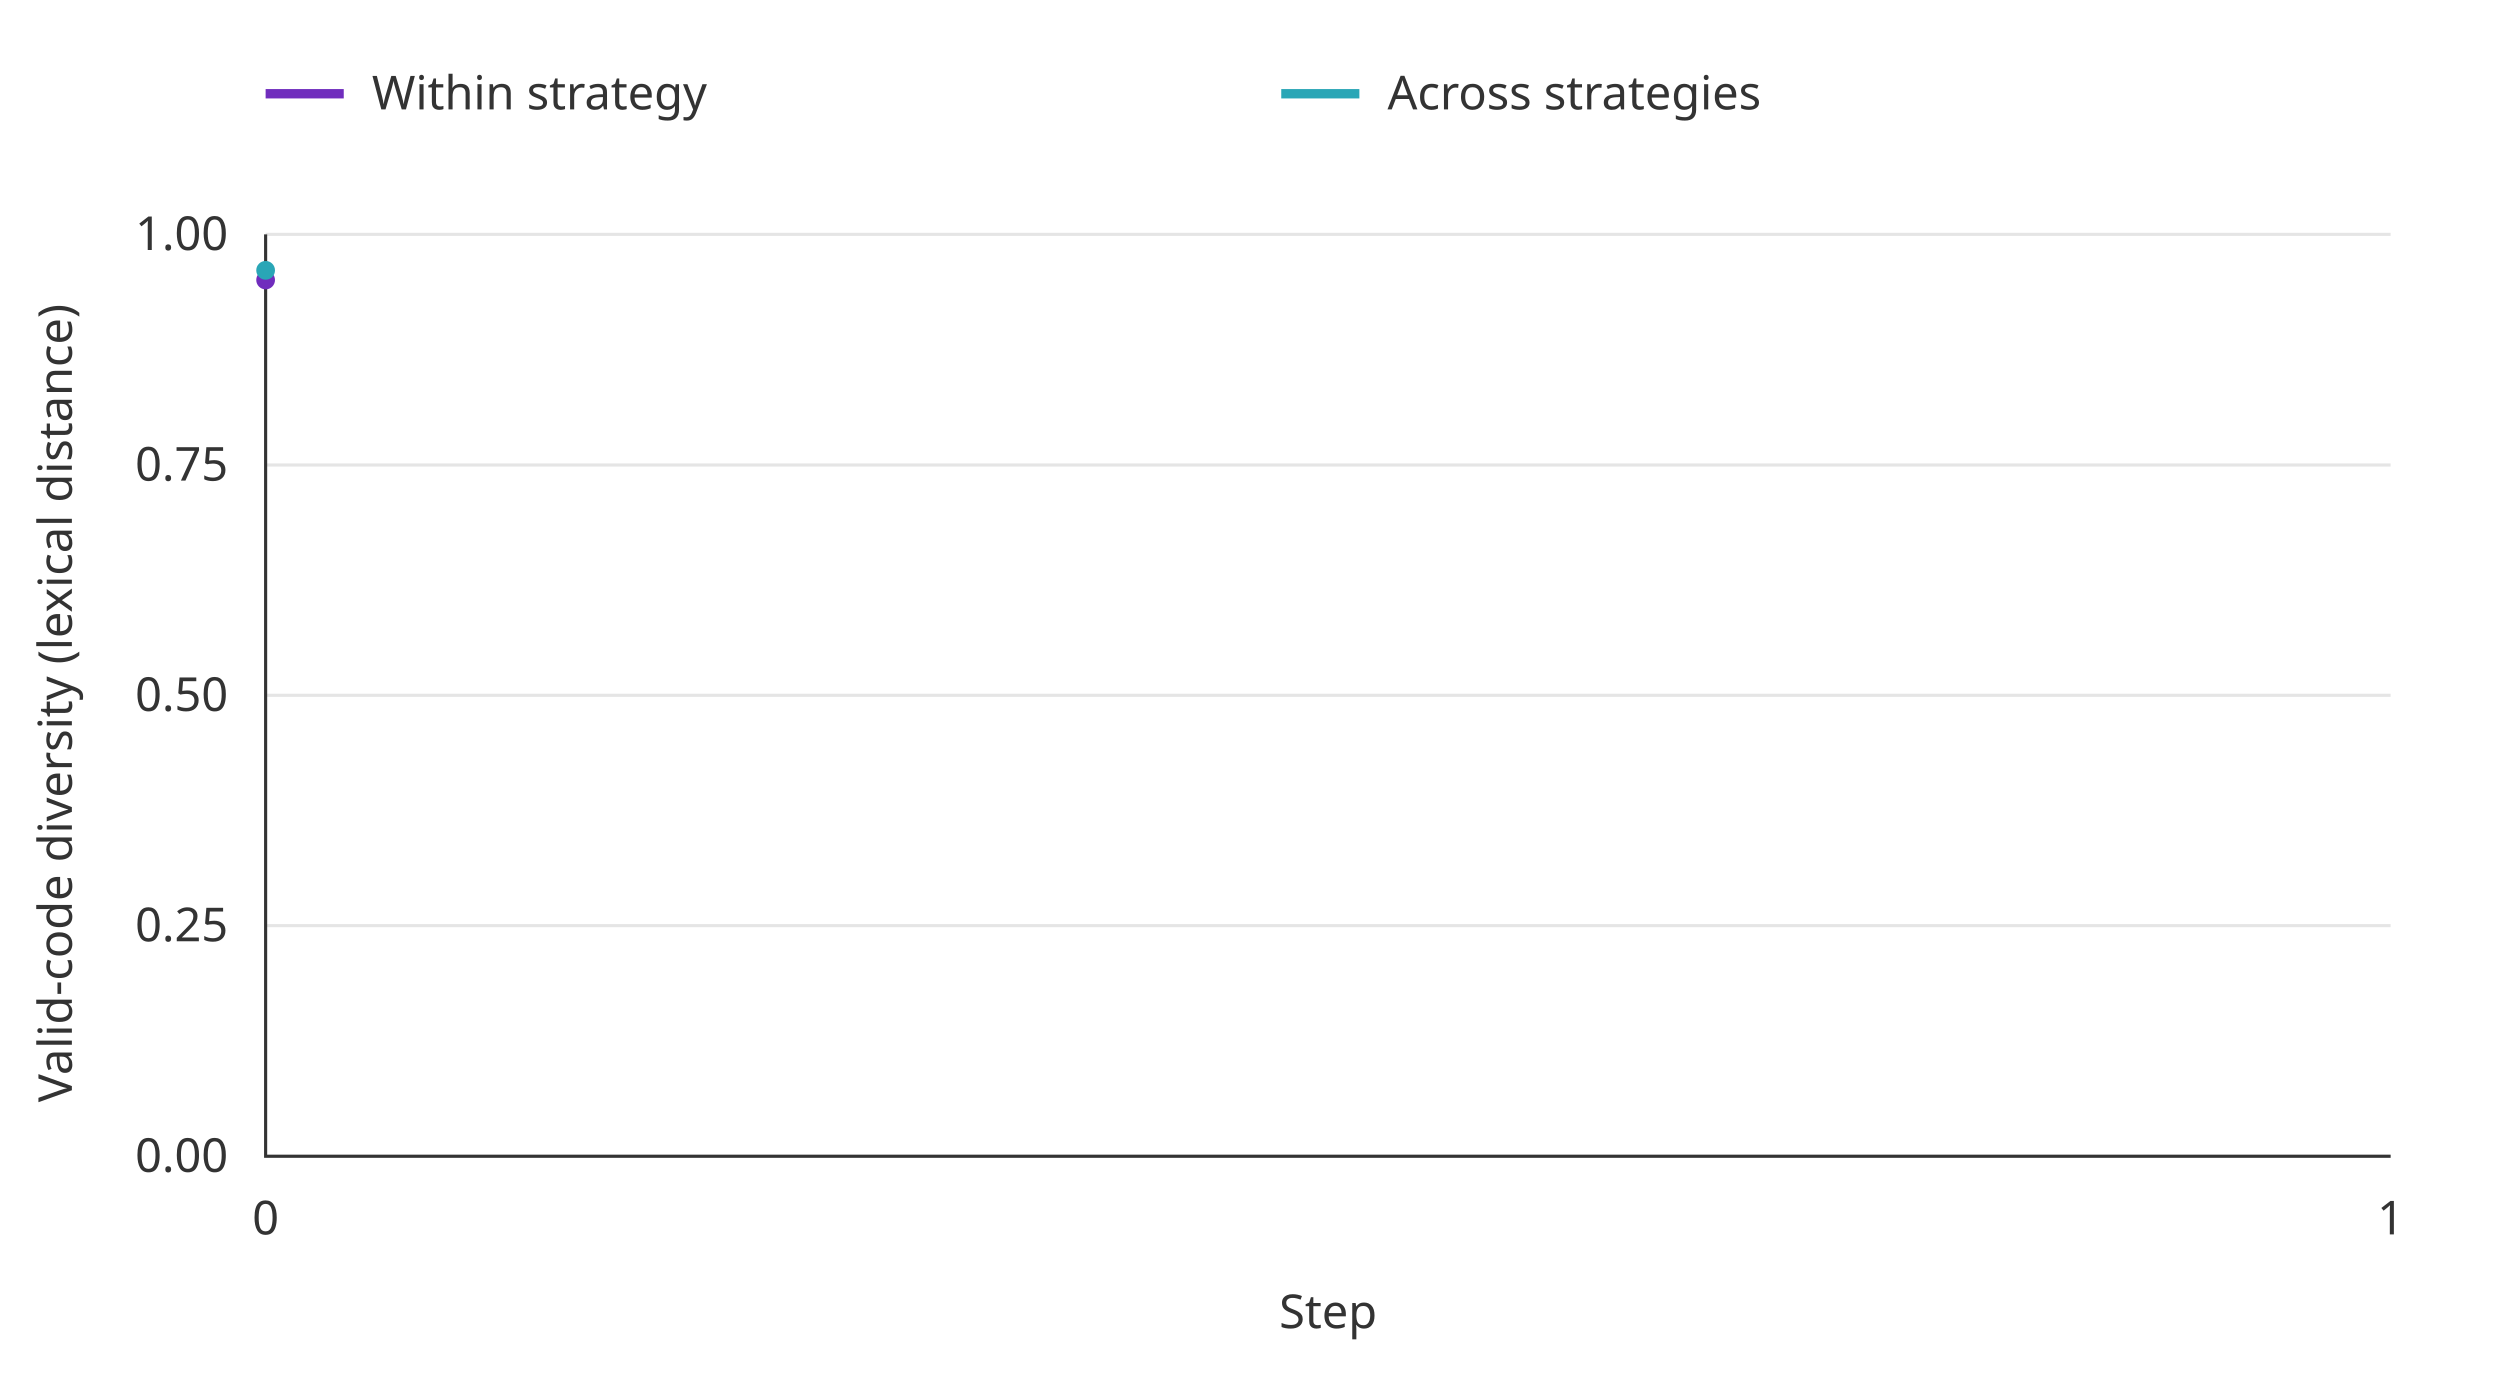
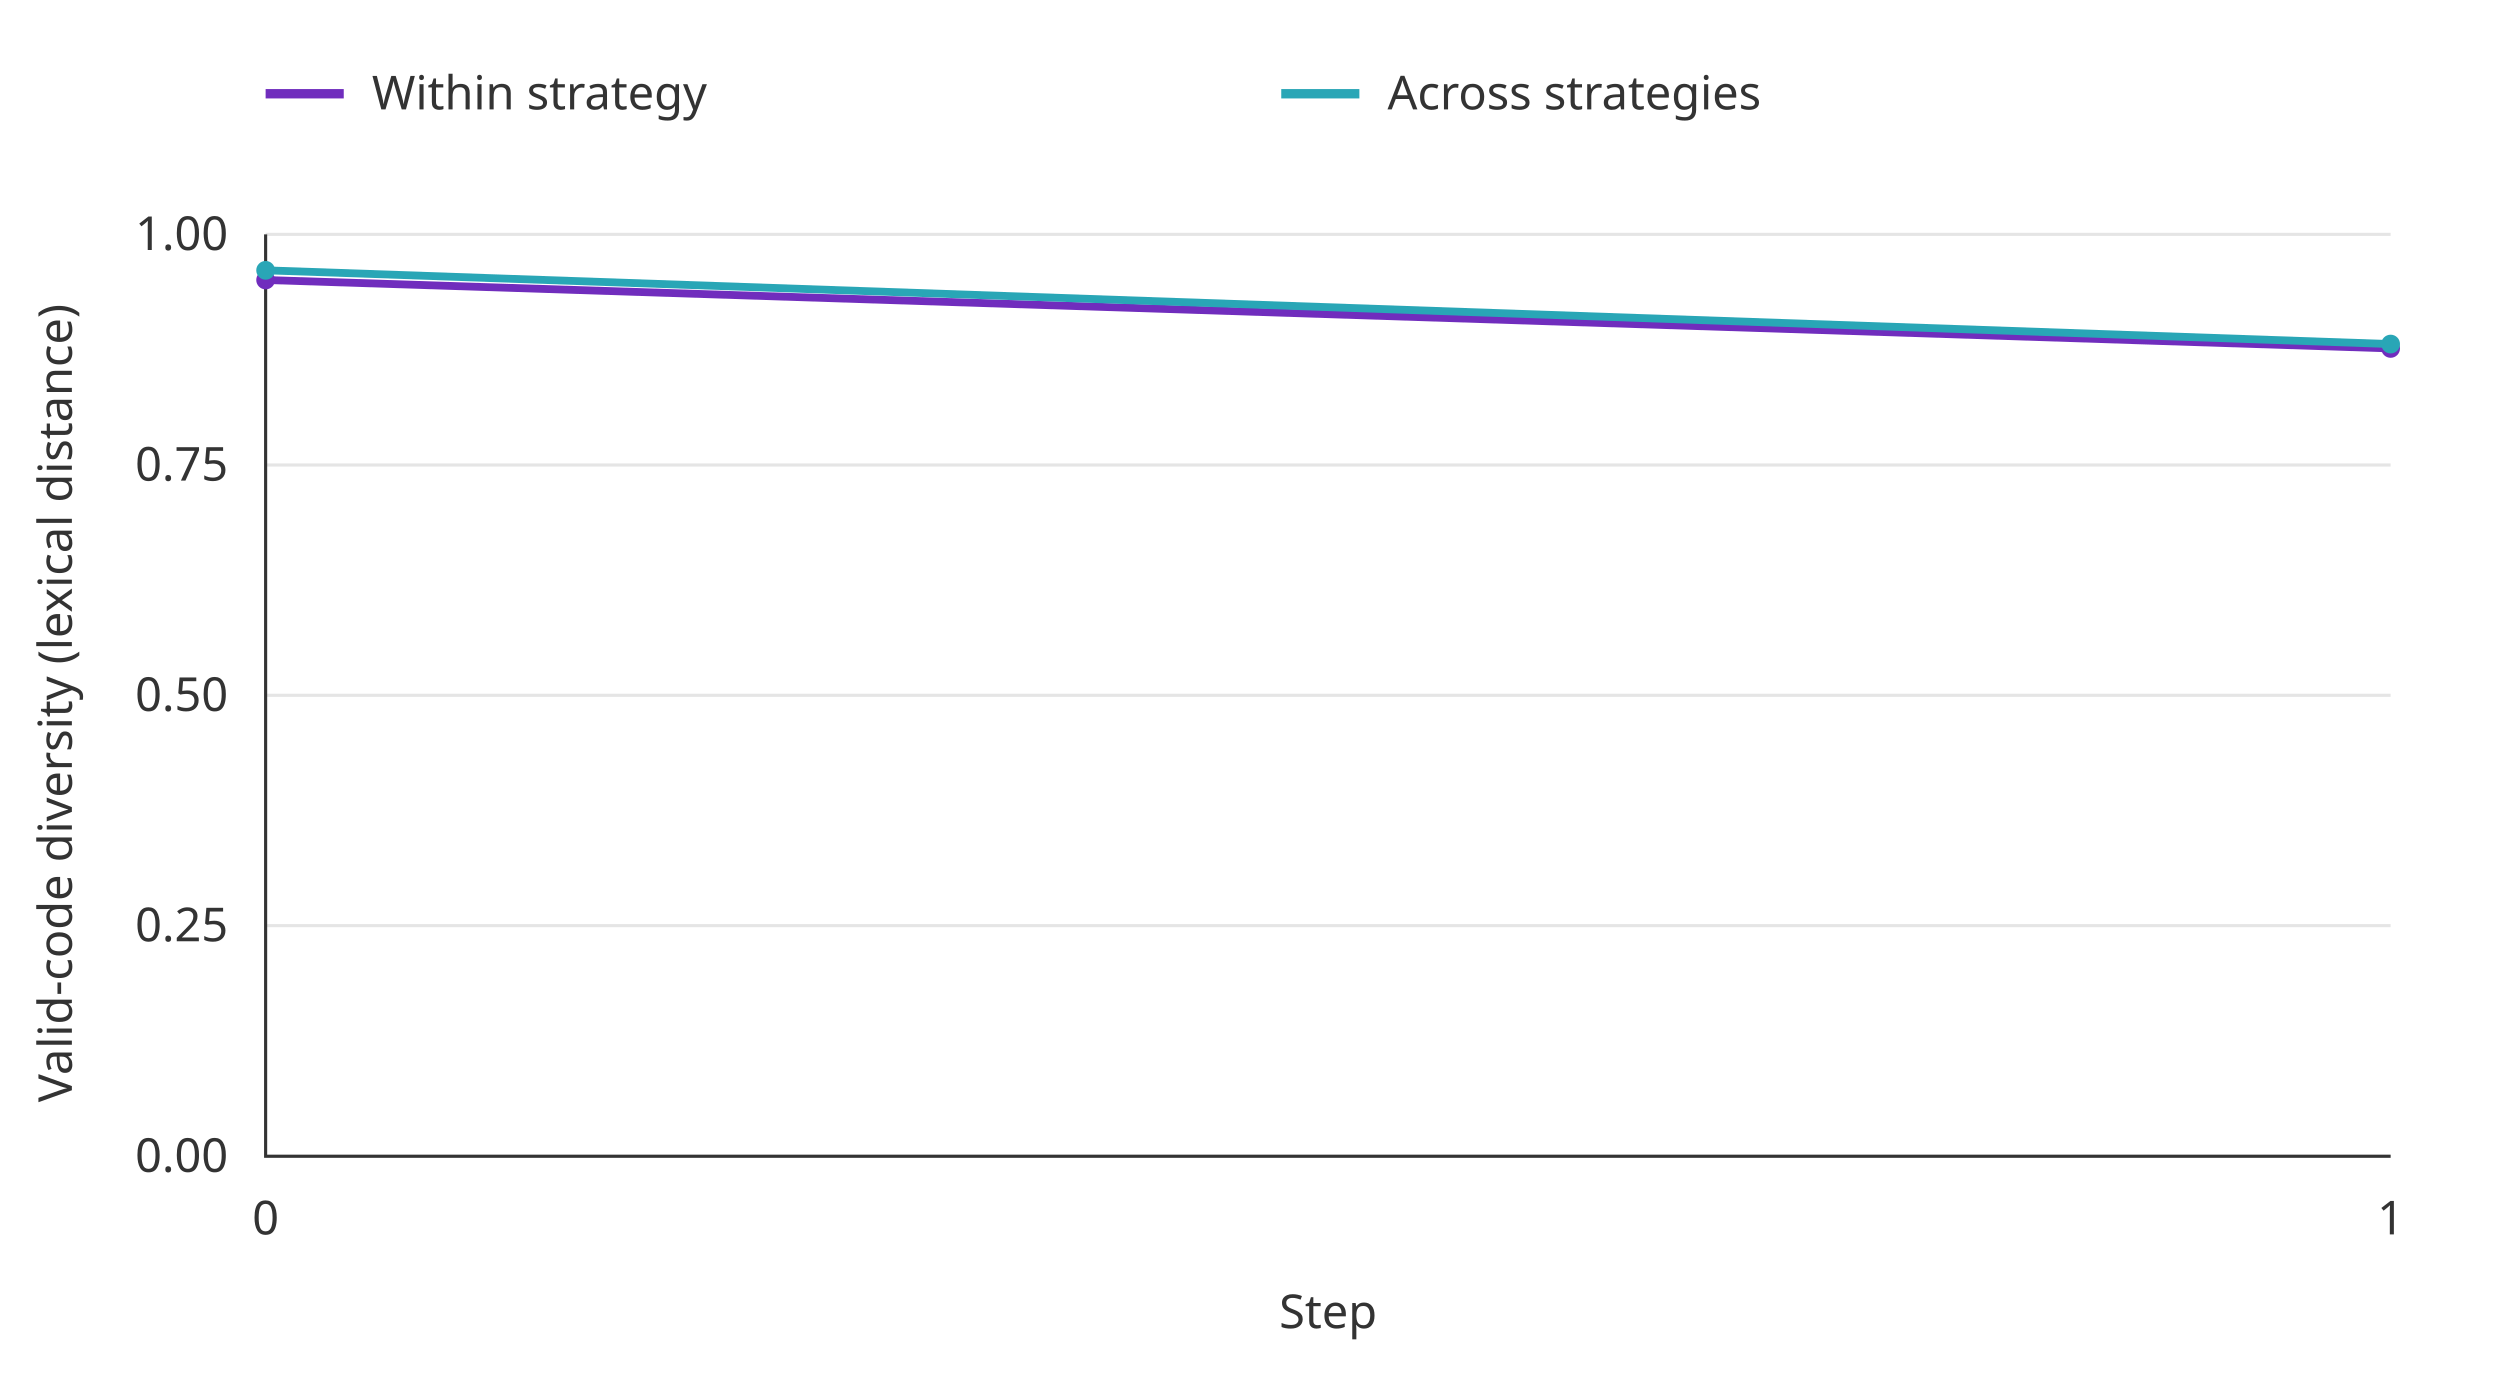
<svg xmlns="http://www.w3.org/2000/svg" width="800" height="440" viewBox="0 0 800 440">
  <rect width="100%" height="100%" fill="white" />
  <g font-family="sans-serif" font-size="15" fill="#333">
    <path d="M85,370.0 H765" stroke="#e5e5e5" />
    <text x="73" y="375.0" text-anchor="end">0.00</text>
    <path d="M85,296.2 H765" stroke="#e5e5e5" />
    <text x="73" y="301.2" text-anchor="end">0.25</text>
    <path d="M85,222.5 H765" stroke="#e5e5e5" />
    <text x="73" y="227.5" text-anchor="end">0.50</text>
    <path d="M85,148.8 H765" stroke="#e5e5e5" />
    <text x="73" y="153.8" text-anchor="end">0.75</text>
    <path d="M85,75.0 H765" stroke="#e5e5e5" />
    <text x="73" y="80.0" text-anchor="end">1.00</text>
    <text x="85.0" y="395" text-anchor="middle">0</text>
    <text x="765.0" y="395" text-anchor="middle">1</text>
    <path d="M85,75 V370 H765" fill="none" stroke="#333" />
    <text x="425" y="425" text-anchor="middle">Step</text>
    <text transform="translate(23,225) rotate(-90)" text-anchor="middle">Valid-code diversity (lexical distance)</text>
    <path d="M85,30 h25" stroke="#702dbd" stroke-width="3" />
    <text x="119" y="35">Within strategy</text>
    <circle cx="85.0" cy="89.6" r="3" fill="#702dbd" />
-     <polyline points="85.0,89.6" fill="none" stroke="#702dbd" stroke-width="2.5" />
+     <circle cx="765.0" cy="111.5" r="3" fill="#702dbd" />
+     <polyline points="85.0,89.6 765.0,111.5" fill="none" stroke="#702dbd" stroke-width="2.5" />
    <path d="M410,30 h25" stroke="#29a6b6" stroke-width="3" />
    <text x="444" y="35">Across strategies</text>
    <circle cx="85.0" cy="86.5" r="3" fill="#29a6b6" />
-     <polyline points="85.0,86.5" fill="none" stroke="#29a6b6" stroke-width="2.5" />
+     <circle cx="765.0" cy="110.1" r="3" fill="#29a6b6" />
+     <polyline points="85.0,86.5 765.0,110.1" fill="none" stroke="#29a6b6" stroke-width="2.5" />
  </g>
</svg>
